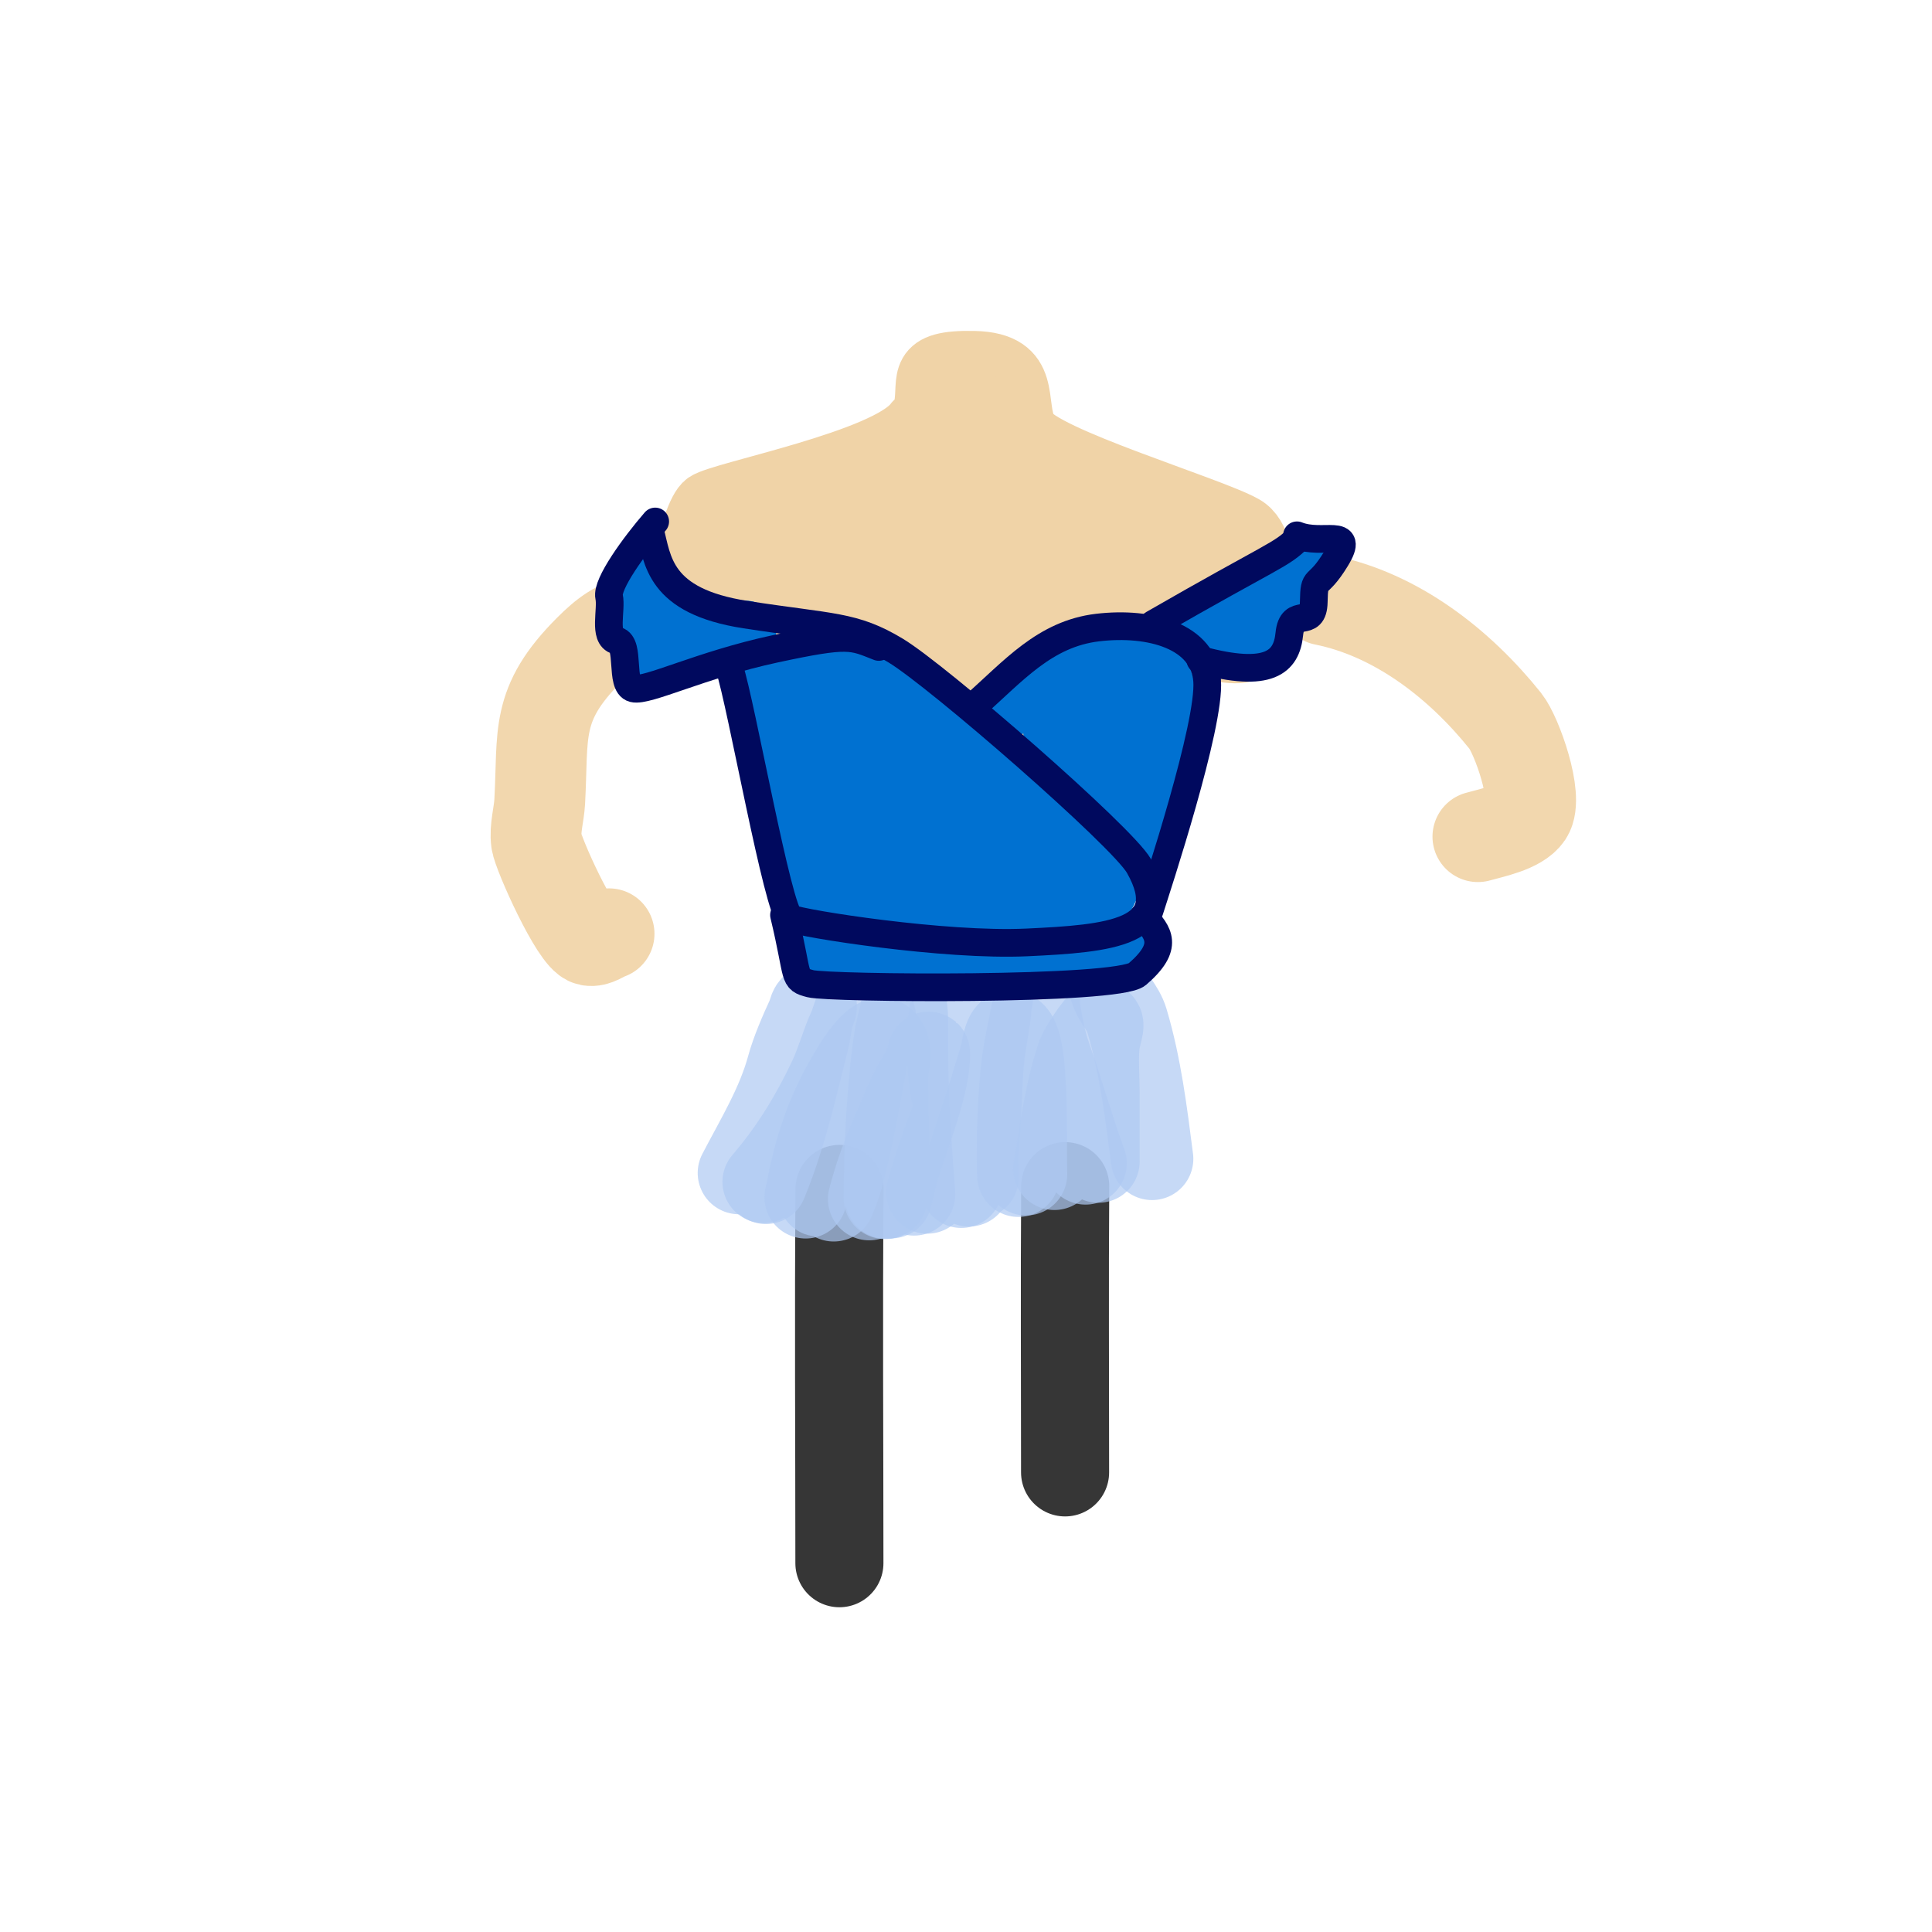
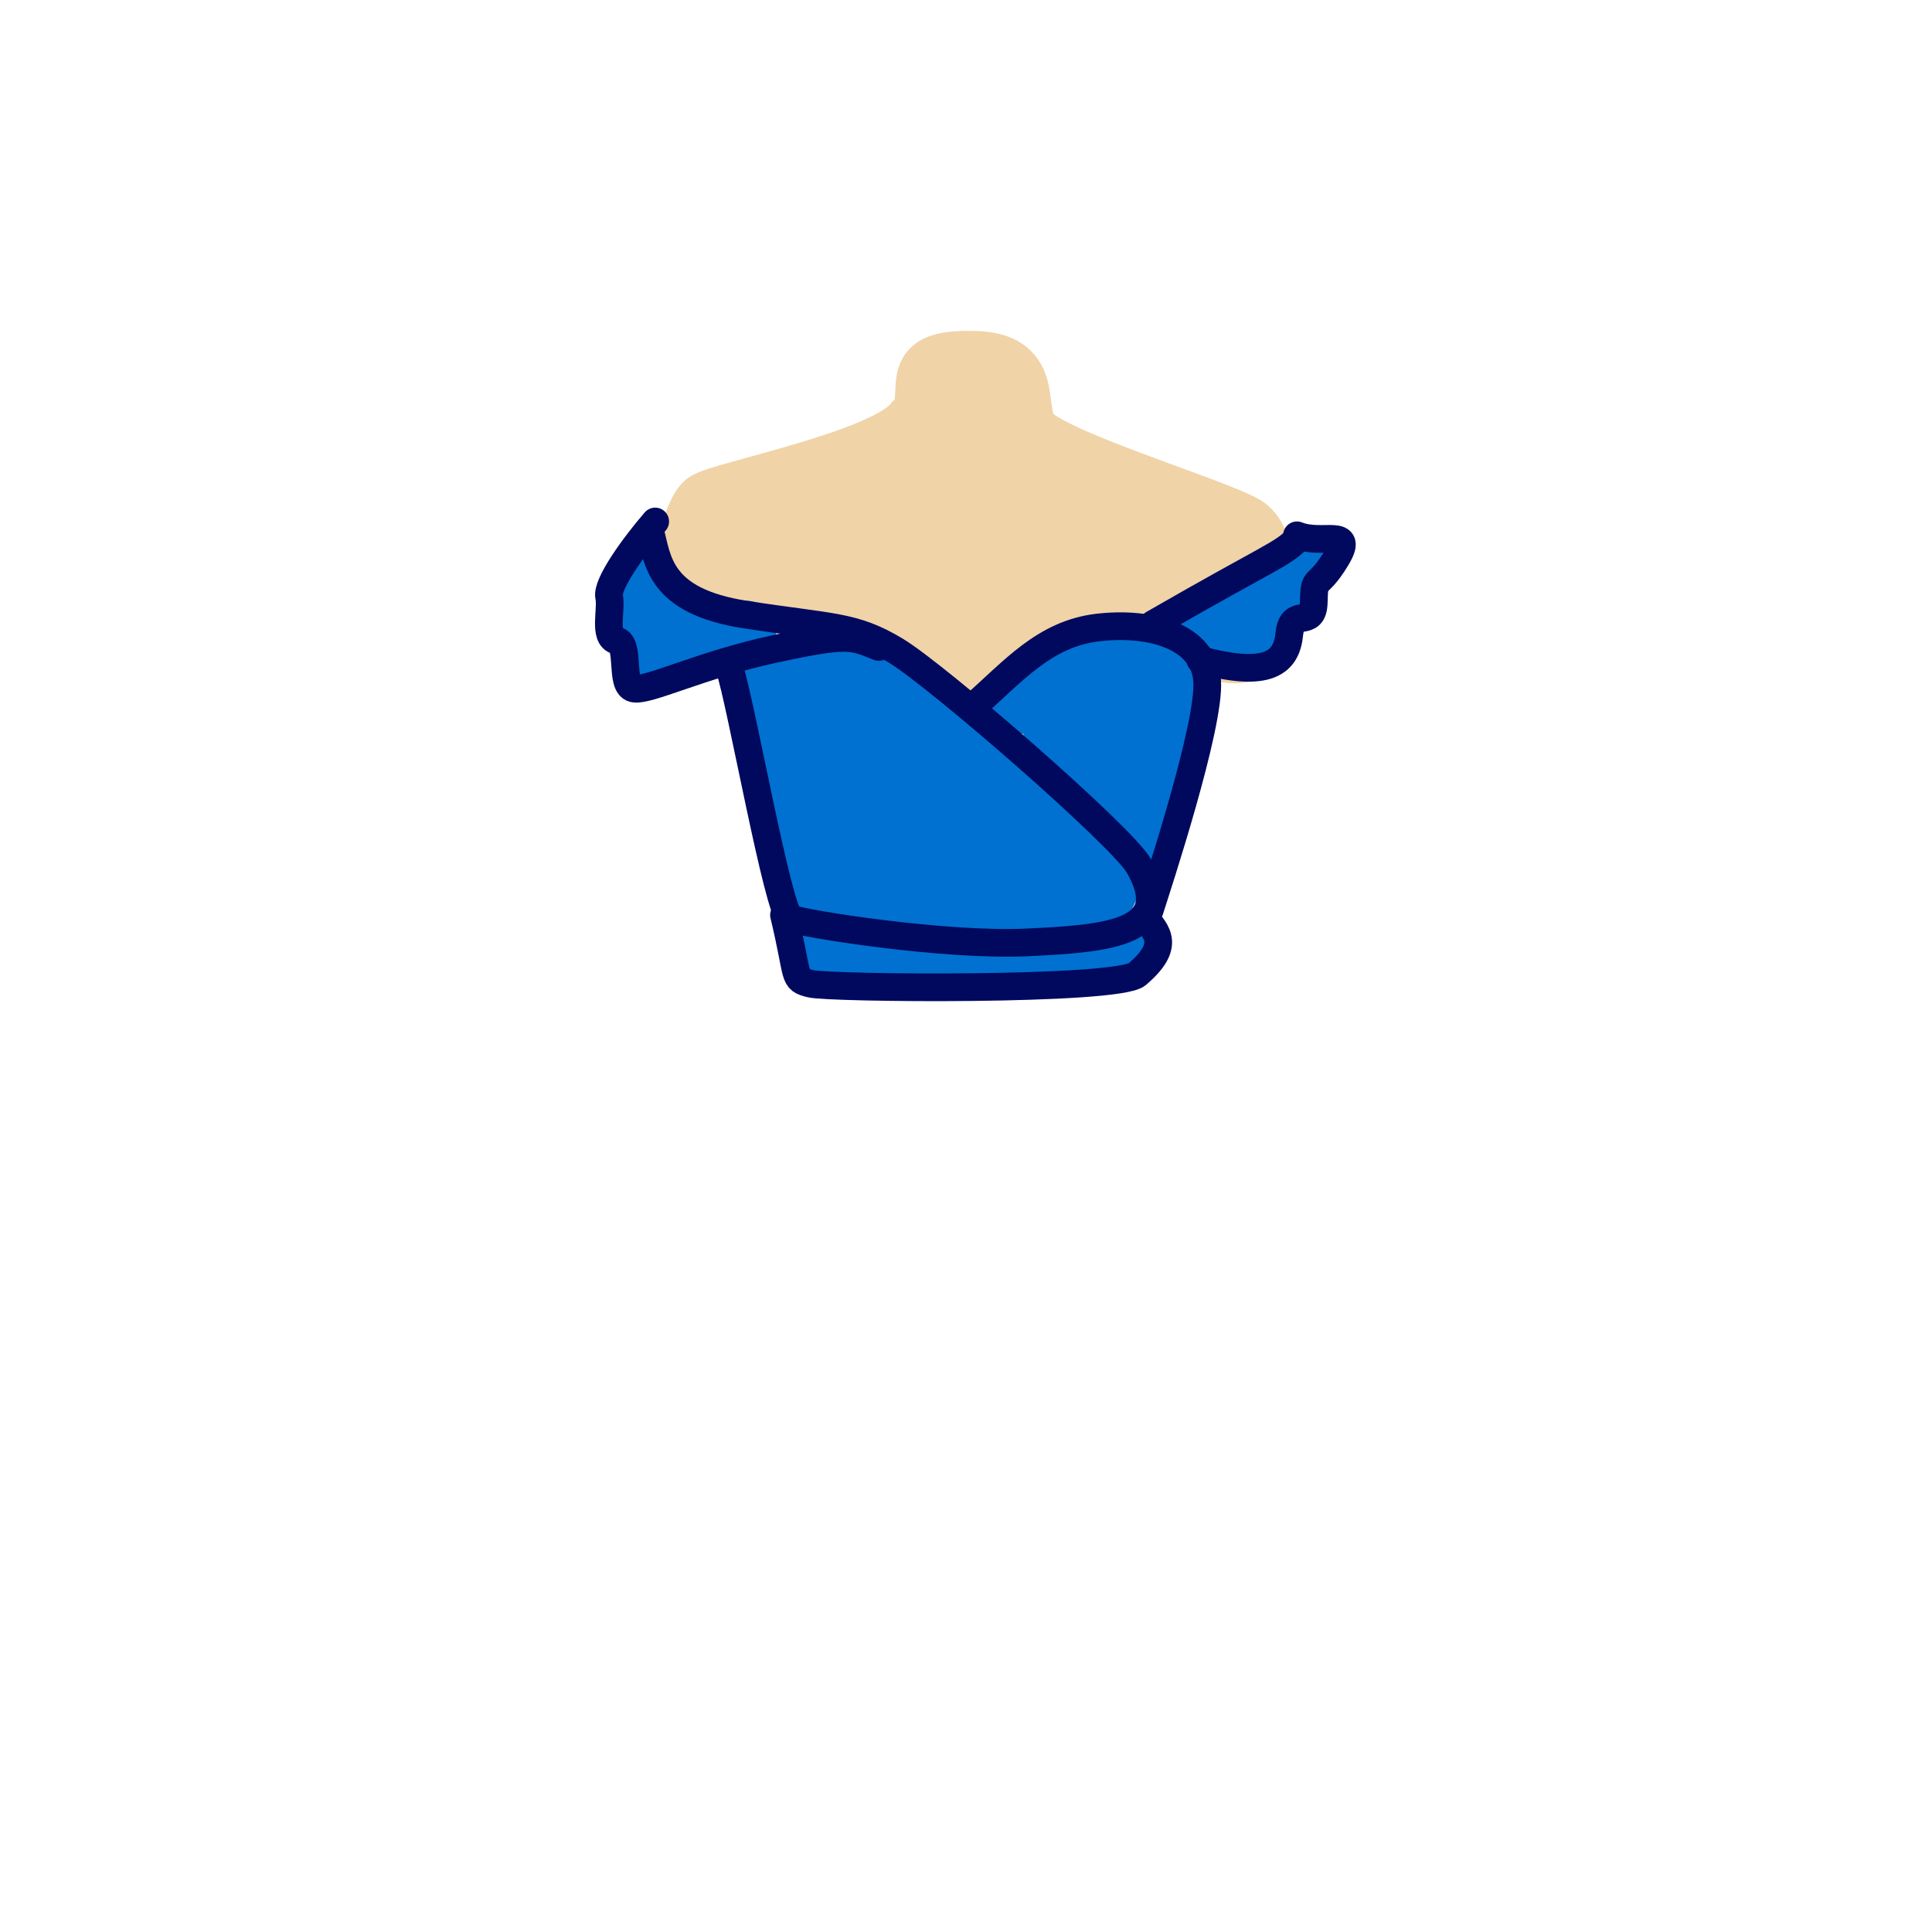
<svg xmlns="http://www.w3.org/2000/svg" version="1.1" width="702" height="702">
-   <g fill="none" fill-rule="nonzero" stroke="none" stroke-width="none" stroke-linecap="round" stroke-linejoin="round" stroke-miterlimit="none" stroke-dasharray="" stroke-dashoffset="0" font-family="none" font-weight="none" font-size="none" text-anchor="none" style="mix-blend-mode: normal">
-     <path d="M387.05,431c-0.248,34.664 -0.05,69.335 -0.05,104" data-paper-data="{&quot;fixed&quot;:true}" stroke="#363636" stroke-width="32" vector-effect="non-scaling-stroke" stroke-miterlimit="10" />
-     <path d="M305.05,432c-0.378,45.328 -0.05,90.671 -0.05,136" data-paper-data="{&quot;fixed&quot;:true}" stroke="#363636" stroke-width="32" vector-effect="non-scaling-stroke" stroke-miterlimit="10" />
-     <path d="M403.138,357.308c0.952,6.016 4.747,8.173 6.36,13.6c4.91,16.516 6.932,33.343 9.104,50.142" data-paper-data="{&quot;fixed&quot;:true}" stroke-opacity="0.7" stroke="#aecaf2" stroke-width="30" vector-effect="non-scaling-stroke" stroke-miterlimit="10" />
-     <path d="M268.509,426.202c6.574,-12.617 14.042,-24.756 17.789,-38.494c1.614,-5.92 4.649,-12.872 7.2,-18.4c0.652,-1.412 0.845,-4 2.4,-4c1.36,0 -0.549,2.664 -0.8,4c-0.549,2.93 -0.877,5.908 -1.6,8.8c-1.32,5.279 -2.68,10.721 -4,16c-3.022,12.088 -6.442,24.169 -11.18,35.651" data-paper-data="{&quot;fixed&quot;:true}" stroke-opacity="0.7" stroke="#aecaf2" stroke-width="30" vector-effect="non-scaling-stroke" stroke-miterlimit="10" />
-     <path d="M277.51,429.429c0.253,-0.293 0.515,-0.599 0.788,-0.921c9.451,-11.17 16.957,-23.534 23.2,-36.8c2.811,-5.972 4.427,-12.392 7.2,-18.4c0.851,-1.844 2.4,-7.631 2.4,-5.6c0,7.435 -3.967,15.323 -5.6,22.4c-1.85,8.018 -3.091,16.62 -4,24.8c-0.393,3.536 -1.464,6.968 -2.4,10.4c-0.427,1.565 -0.51,3.204 -0.8,4.8c-0.243,1.338 -0.37,5.29 -0.8,4c-4.891,-14.674 4.313,-33.982 9.6,-47.2c2.205,-5.514 4.529,-9.858 7.2,-15.2c0.8,-1.6 1.135,-6.065 2.4,-4.8c3.38,3.38 -1.079,14.088 -1.6,16.8c-2.943,15.304 -5.289,30.51 -9.6,45.6c-0.211,0.74 -1.189,3.525 -2.552,6.797" data-paper-data="{&quot;fixed&quot;:true}" stroke-opacity="0.7" stroke="#aecaf2" stroke-width="30" vector-effect="non-scaling-stroke" stroke-miterlimit="10" />
-     <path d="M292.748,435.017c0.347,-1.586 0.656,-2.81 0.75,-3.309c3.032,-16.171 7.967,-29.867 16.8,-44c0.382,-0.611 7.855,-12.945 11.2,-9.6c3.211,3.211 0.8,9.059 0.8,13.6c0,14.374 1.043,29.089 -0.236,43.444" data-paper-data="{&quot;fixed&quot;:true}" stroke-opacity="0.7" stroke="#aecaf2" stroke-width="30" vector-effect="non-scaling-stroke" stroke-miterlimit="10" />
-     <path d="M321.516,435.205c0.127,-18.055 0.938,-35.95 3.182,-53.897c0.506,-4.048 1.228,-8.093 2.4,-12c0.413,-1.375 0.238,-4.454 1.6,-4c1.069,0.356 0.8,8.286 0.8,12.8c0,17.924 0.976,35.005 2.4,52.8c0.081,1.016 0.147,2.033 0.202,3.051" data-paper-data="{&quot;fixed&quot;:true}" stroke-opacity="0.7" stroke="#aecaf2" stroke-width="30" vector-effect="non-scaling-stroke" stroke-miterlimit="10" />
-     <path d="M336.921,433.258c4.266,-16.072 11.333,-32.218 16.577,-47.95c0.575,-1.726 6.025,-23.812 6.4,-24c1.193,-0.596 0.089,2.67 0,4c-0.376,5.644 -1.698,11.187 -2.4,16.8c-1.073,8.585 -1.168,17.757 -1.6,26.4c-0.174,3.473 -0.485,6.937 -0.8,10.4c-0.145,1.593 0,3.2 0,4.8c0,1.333 0.219,5.315 0,4c-2.6,-15.599 -2.695,-31.537 -4,-47.2c-0.467,-5.606 -1.199,-11.189 -1.6,-16.8c-0.097,-1.356 -0.665,-2.647 -0.8,-4c-0.133,-1.327 0.596,-5.193 0,-4c-4.916,9.833 -4.86,28.411 -3.2,39.2c1.413,9.186 6.676,16.975 7.2,26.4c0.204,3.668 -0.042,6.589 -0.615,9.356" data-paper-data="{&quot;fixed&quot;:true}" stroke-opacity="0.7" stroke="#aecaf2" stroke-width="30" vector-effect="non-scaling-stroke" stroke-miterlimit="10" />
-     <path d="M349.295,431.177c2.949,-13.631 8.27,-26.895 12.203,-40.268c0.786,-2.671 1.683,-5.31 2.4,-8c0.269,-1.007 1.057,-8 3.2,-8c3.264,0 4.358,8.517 4.8,13.6c0.889,10.218 0.8,20.952 0.8,31.2c0,2.31 0.046,4.621 0.089,6.932" data-paper-data="{&quot;fixed&quot;:true}" stroke-opacity="0.7" stroke="#aecaf2" stroke-width="30" vector-effect="non-scaling-stroke" stroke-miterlimit="10" />
-     <path d="M370.052,427.178c-0.569,-14.824 0.498,-33.233 1.846,-42.67c0.614,-4.297 1.588,-8.536 2.4,-12.8c0.262,-1.375 1.738,-9.159 2.4,-9.6c1.131,-0.754 0.588,2.657 0.8,4c0.938,5.943 1.998,11.927 4,17.6c4.562,12.927 8.212,26.104 12.929,38.989" data-paper-data="{&quot;fixed&quot;:true}" stroke-opacity="0.7" stroke="#aecaf2" stroke-width="30" vector-effect="non-scaling-stroke" stroke-miterlimit="10" />
-     <path d="M399.098,422.033c0,-8.242 0,-16.483 0,-24.725c0,-5.776 -0.523,-11.85 0,-17.6c0.315,-3.468 2.401,-8 0.8,-8c-1.438,0 -7.521,9.832 -8,11.2c-4.734,13.525 -6.324,27.737 -8.796,41.756" data-paper-data="{&quot;fixed&quot;:true}" stroke-opacity="0.7" stroke="#aecaf2" stroke-width="30" vector-effect="non-scaling-stroke" stroke-miterlimit="10" />
-     <path d="M315.831,435.677c2.177,-8.349 5.098,-16.34 8.067,-23.169c3.065,-7.05 5.723,-14.153 9.6,-20.8c0.783,-1.343 1.757,-2.584 2.4,-4c0.698,-1.535 1.6,-6.487 1.6,-4.8c0,12.828 -8.695,32.131 -12,44.8c-0.628,2.409 -1.226,4.833 -1.747,7.271" data-paper-data="{&quot;fixed&quot;:true}" stroke-opacity="0.7" stroke="#aecaf2" stroke-width="30" vector-effect="non-scaling-stroke" stroke-miterlimit="10" />
-     <path d="M481.05,218c26.416,5.31 49.389,23.298 65.95,44c4.029,5.037 12.181,27.729 8,34c-3.147,4.72 -13.146,6.613 -18,8" data-paper-data="{&quot;fixed&quot;:true}" stroke="#f2d7ae" stroke-width="33" vector-effect="non-scaling-stroke" stroke-miterlimit="10" />
-     <path d="M232.167,225.294c-7.677,1.52 -12.372,5.112 -18.06,10.8c-19.88,19.88 -16.625,30.456 -18,55.2c-0.267,4.809 -1.823,9.624 -1.2,14.4c0.582,4.459 14.308,35.022 19.2,36c2.481,0.496 4.8,-1.6 7.2,-2.4" data-paper-data="{&quot;fixed&quot;:true}" stroke="#f2d7ae" stroke-width="33" vector-effect="non-scaling-stroke" stroke-miterlimit="10" />
-     <path d="M332.637,153.629c-10.174,13.899 -70.373,25.321 -76.044,29.272c-5.584,3.89 -13.075,40.317 -6.344,46.335c6.731,6.018 32.728,-7.351 49.892,7.288c40.929,34.91 52.236,73.138 104.752,-5.21c4.778,-4.943 44.282,9.416 47.825,4.61c3.542,-4.805 11.396,-37.724 -0.875,-44.657c-12.268,-6.933 -73.922,-25.165 -78.866,-34.783c-4.943,-9.619 1.975,-24.398 -18.983,-24.881c-20.96,-0.483 -16.114,6.038 -17.84,16.117" data-paper-data="{&quot;fixed&quot;:true}" id="path25603-0 1" stroke="#f0d3a7" stroke-width="22.704" stroke-miterlimit="4" />
-     <path d="M351.899,159.728c-0.929,18.327 -79.371,26.006 -71.032,50.206c62.799,6.79 61.621,87.007 119.215,23.486c6.444,-7.22 26.97,-17.759 25.254,-20.229c-1.714,-2.47 -73.255,-37.152 -71,-41.561" data-paper-data="{&quot;fixed&quot;:true}" id="path25656-6 1" stroke="#f0d3a7" stroke-width="49.772" stroke-miterlimit="4" />
-     <path d="M349.988,216.264c-20.45,14.306 -11.506,60.66 -7.07,61.087c4.434,0.428 15.507,-49.413 15.967,-56.517c0.461,-7.104 -31.494,2.833 -30.836,7.283" data-paper-data="{&quot;fixed&quot;:true}" id="path25660-5 1" stroke="#f0d3a7" stroke-width="89.247" stroke-miterlimit="4" />
-     <path d="M232.427,209.822c-2.484,14.667 -2.542,29.418 0.705,29.062c3.247,-0.356 -1.047,-17.668 4.266,-18.292c5.312,-0.624 2.531,16.716 5.77,14.893c3.238,-1.822 -0.521,-14.448 6.169,-9.745c6.691,4.703 6.683,12.885 13.791,7.007c7.109,-5.877 7.651,-6.363 9.961,-4.284" data-paper-data="{&quot;fixed&quot;:true}" id="path27328-4 1" stroke="#0071d1" stroke-width="18.192" stroke-miterlimit="4" />
-     <path d="M271.549,246.783c51.705,-4.807 46.535,-4.947 61.013,7.962c10.293,9.178 76.22,57.786 73.075,65.833c-3.145,8.047 -4.913,15.353 -33.724,12.544c-28.811,-2.808 -73.595,-2.225 -75.578,-8.978c-1.982,-6.753 -18.959,-68.221 -16.138,-67.984c2.821,0.237 35.444,3.075 44.341,10.524c8.897,7.449 66.863,48.201 64.071,51.052c-2.792,2.852 -73.247,4.036 -77.557,-0.236c-4.31,-4.272 -20.844,-38.336 -14.694,-43.946c6.15,-5.61 65.901,36.2 64.459,36.2c-1.443,0 -33.489,0.158 -38.631,-2.178c-5.143,-2.336 -11.073,-12.633 -9.249,-17.199c1.825,-4.917 12.244,12.83 16.214,10.939" data-paper-data="{&quot;fixed&quot;:true}" id="path27330-7 1" stroke="#0071d1" stroke-width="18.192" stroke-miterlimit="4" />
-     <path d="M368.349,258.154c21.076,-16.855 38.6,-21.013 50.021,-17.619c17.175,5.104 -0.085,62.137 -2.916,63.643c-2.805,1.492 -32.655,-33.542 -34.448,-37.489c-1.793,-3.947 26.213,-21.076 27.224,-16.194c1.01,4.882 3.7,32.554 0.883,30.956c-2.817,-1.598 -19.388,-11.66 -13.317,-16.73c6.071,-5.071 4.628,-2.59 5.669,1.206" data-paper-data="{&quot;fixed&quot;:true}" id="path27332-6 1" stroke="#0071d1" stroke-width="18.192" stroke-miterlimit="4" />
-     <path d="M436.199,225.07c30.043,-15.907 37.338,-26.432 35.512,-21.504c-1.827,4.929 -5.984,13.083 -9.036,15.072c-3.052,1.989 -0.017,11.105 -6.05,11.851c-6.034,0.746 -18.836,1.104 -14.915,-2.269c3.921,-3.374 9.029,-0.246 12.983,-4.692" data-paper-data="{&quot;fixed&quot;:true}" id="path27334-5 1" stroke="#0071d1" stroke-width="18.192" stroke-miterlimit="4" />
-     <path d="M295.064,345.216c36.88,3.736 60.642,5.584 74.554,4.491c13.912,-1.092 35.112,-1.591 41.553,-4.832" data-paper-data="{&quot;fixed&quot;:true}" id="path27336-6 1" stroke="#0071d1" stroke-width="18.192" stroke-miterlimit="4" />
-     <path d="M236.171,192.751c2.859,10.68 3.044,25.67 34.682,30.565c31.639,4.894 39.191,3.805 54.572,13.06c15.381,9.255 82.346,67.57 88.414,78.27c13.787,24.309 -10.696,26.38 -40.733,27.786c-29.865,1.395 -81.489,-6.777 -85.928,-8.753c-4.441,-1.975 -17.981,-78.712 -22.139,-90.951" data-paper-data="{&quot;fixed&quot;:true}" id="path553-6-9 1" stroke="#00095e" stroke-width="10.066" stroke-miterlimit="4" />
-     <path d="M238.068,189.485c-7.612,8.8 -17.748,22.759 -16.745,27.373c1.007,4.614 -2.178,14.7 2.779,15.906c4.956,1.207 1.096,16.133 6.058,17.386c4.961,1.253 24.363,-8.551 51.394,-14.368c27.031,-5.817 27.961,-4.574 37.767,-0.714" data-paper-data="{&quot;fixed&quot;:true}" id="path555-0-3 1" stroke="#00095e" stroke-width="10.066" stroke-miterlimit="4" />
-     <path d="M354.047,256.377c14.161,-12.503 25.527,-26.07 44.765,-28.348c19.238,-2.278 38.587,3.141 39.802,19.265c1.218,16.125 -18.085,74.657 -20.924,83.58" data-paper-data="{&quot;fixed&quot;:true}" id="path557-6-7 1" stroke="#00095e" stroke-width="10.066" stroke-miterlimit="4" />
-     <path d="M418.975,226.755c44.473,-25.601 46.372,-24.846 52.878,-31.337" data-paper-data="{&quot;fixed&quot;:true}" id="path559-2-4 1" stroke="#00095e" stroke-width="10.066" stroke-miterlimit="4" />
-     <path d="M471.264,194.508c9.386,3.793 21.244,-3.096 14.182,8.523c-7.063,11.619 -7.894,5.495 -8.085,15.655c-0.191,10.161 -7.87,1.506 -8.886,11.715c-1.017,10.211 -7.427,16.113 -32.333,9.391" data-paper-data="{&quot;fixed&quot;:true}" id="path561-6-5 1" stroke="#00095e" stroke-width="10.066" stroke-miterlimit="4" />
-     <path d="M284.87,332.469c5.593,23.379 3.027,23.211 9.584,24.957c6.559,1.744 111.649,2.702 118.784,-3.448c11.828,-10.193 7.635,-15.052 2.294,-20.961" data-paper-data="{&quot;fixed&quot;:true}" id="path563-1-2 1" stroke="#00095e" stroke-width="10.066" stroke-miterlimit="4" />
+   <g fill="none" fill-rule="nonzero" stroke="none" stroke-width="none" stroke-linecap="round" stroke-linejoin="round" stroke-miterlimit="4" stroke-dasharray="" stroke-dashoffset="0" font-family="none" font-weight="none" font-size="none" text-anchor="none" style="mix-blend-mode: normal">
+     <path d="M332.637,153.629c-10.174,13.899 -70.373,25.321 -76.044,29.272c-5.584,3.89 -13.075,40.317 -6.344,46.335c6.731,6.018 32.728,-7.351 49.892,7.288c40.929,34.91 52.236,73.138 104.752,-5.21c4.778,-4.943 44.282,9.416 47.825,4.61c3.542,-4.805 11.396,-37.724 -0.875,-44.657c-12.268,-6.933 -73.922,-25.165 -78.866,-34.783c-4.943,-9.619 1.975,-24.398 -18.983,-24.881c-20.96,-0.483 -16.114,6.038 -17.84,16.117" data-paper-data="{&quot;fixed&quot;:true}" id="path25603-0 1" stroke="#f0d3a7" stroke-width="22.704" />
+     <path d="M351.899,159.728c-0.929,18.327 -79.371,26.006 -71.032,50.206c62.799,6.79 61.621,87.007 119.215,23.486c6.444,-7.22 26.97,-17.759 25.254,-20.229c-1.714,-2.47 -73.255,-37.152 -71,-41.561" data-paper-data="{&quot;fixed&quot;:true}" id="path25656-6 1" stroke="#f0d3a7" stroke-width="49.772" />
+     <path d="M349.988,216.264c-20.45,14.306 -11.506,60.66 -7.07,61.087c4.434,0.428 15.507,-49.413 15.967,-56.517c0.461,-7.104 -31.494,2.833 -30.836,7.283" data-paper-data="{&quot;fixed&quot;:true}" id="path25660-5 1" stroke="#f0d3a7" stroke-width="89.247" />
+     <path d="M232.427,209.822c-2.484,14.667 -2.542,29.418 0.705,29.062c3.247,-0.356 -1.047,-17.668 4.266,-18.292c5.312,-0.624 2.531,16.716 5.77,14.893c3.238,-1.822 -0.521,-14.448 6.169,-9.745c6.691,4.703 6.683,12.885 13.791,7.007c7.109,-5.877 7.651,-6.363 9.961,-4.284" data-paper-data="{&quot;fixed&quot;:true}" id="path27328-4 1" stroke="#0071d1" stroke-width="18.192" />
+     <path d="M271.549,246.783c51.705,-4.807 46.535,-4.947 61.013,7.962c10.293,9.178 76.22,57.786 73.075,65.833c-3.145,8.047 -4.913,15.353 -33.724,12.544c-28.811,-2.808 -73.595,-2.225 -75.578,-8.978c-1.982,-6.753 -18.959,-68.221 -16.138,-67.984c2.821,0.237 35.444,3.075 44.341,10.524c8.897,7.449 66.863,48.201 64.071,51.052c-2.792,2.852 -73.247,4.036 -77.557,-0.236c-4.31,-4.272 -20.844,-38.336 -14.694,-43.946c6.15,-5.61 65.901,36.2 64.459,36.2c-1.443,0 -33.489,0.158 -38.631,-2.178c-5.143,-2.336 -11.073,-12.633 -9.249,-17.199c1.825,-4.917 12.244,12.83 16.214,10.939" data-paper-data="{&quot;fixed&quot;:true}" id="path27330-7 1" stroke="#0071d1" stroke-width="18.192" />
+     <path d="M368.349,258.154c21.076,-16.855 38.6,-21.013 50.021,-17.619c17.175,5.104 -0.085,62.137 -2.916,63.643c-2.805,1.492 -32.655,-33.542 -34.448,-37.489c-1.793,-3.947 26.213,-21.076 27.224,-16.194c1.01,4.882 3.7,32.554 0.883,30.956c-2.817,-1.598 -19.388,-11.66 -13.317,-16.73c6.071,-5.071 4.628,-2.59 5.669,1.206" data-paper-data="{&quot;fixed&quot;:true}" id="path27332-6 1" stroke="#0071d1" stroke-width="18.192" />
+     <path d="M436.199,225.07c30.043,-15.907 37.338,-26.432 35.512,-21.504c-1.827,4.929 -5.984,13.083 -9.036,15.072c-3.052,1.989 -0.017,11.105 -6.05,11.851c-6.034,0.746 -18.836,1.104 -14.915,-2.269c3.921,-3.374 9.029,-0.246 12.983,-4.692" data-paper-data="{&quot;fixed&quot;:true}" id="path27334-5 1" stroke="#0071d1" stroke-width="18.192" />
+     <path d="M295.064,345.216c36.88,3.736 60.642,5.584 74.554,4.491c13.912,-1.092 35.112,-1.591 41.553,-4.832" data-paper-data="{&quot;fixed&quot;:true}" id="path27336-6 1" stroke="#0071d1" stroke-width="18.192" />
+     <path d="M236.171,192.751c2.859,10.68 3.044,25.67 34.682,30.565c31.639,4.894 39.191,3.805 54.572,13.06c15.381,9.255 82.346,67.57 88.414,78.27c13.787,24.309 -10.696,26.38 -40.733,27.786c-29.865,1.395 -81.489,-6.777 -85.928,-8.753c-4.441,-1.975 -17.981,-78.712 -22.139,-90.951" data-paper-data="{&quot;fixed&quot;:true}" id="path553-6-9 1" stroke="#00095e" stroke-width="10.066" />
+     <path d="M238.068,189.485c-7.612,8.8 -17.748,22.759 -16.745,27.373c1.007,4.614 -2.178,14.7 2.779,15.906c4.956,1.207 1.096,16.133 6.058,17.386c4.961,1.253 24.363,-8.551 51.394,-14.368c27.031,-5.817 27.961,-4.574 37.767,-0.714" data-paper-data="{&quot;fixed&quot;:true}" id="path555-0-3 1" stroke="#00095e" stroke-width="10.066" />
+     <path d="M354.047,256.377c14.161,-12.503 25.527,-26.07 44.765,-28.348c19.238,-2.278 38.587,3.141 39.802,19.265c1.218,16.125 -18.085,74.657 -20.924,83.58" data-paper-data="{&quot;fixed&quot;:true}" id="path557-6-7 1" stroke="#00095e" stroke-width="10.066" />
+     <path d="M418.975,226.755c44.473,-25.601 46.372,-24.846 52.878,-31.337" data-paper-data="{&quot;fixed&quot;:true}" id="path559-2-4 1" stroke="#00095e" stroke-width="10.066" />
+     <path d="M471.264,194.508c9.386,3.793 21.244,-3.096 14.182,8.523c-7.063,11.619 -7.894,5.495 -8.085,15.655c-0.191,10.161 -7.87,1.506 -8.886,11.715c-1.017,10.211 -7.427,16.113 -32.333,9.391" data-paper-data="{&quot;fixed&quot;:true}" id="path561-6-5 1" stroke="#00095e" stroke-width="10.066" />
+     <path d="M284.87,332.469c5.593,23.379 3.027,23.211 9.584,24.957c6.559,1.744 111.649,2.702 118.784,-3.448c11.828,-10.193 7.635,-15.052 2.294,-20.961" data-paper-data="{&quot;fixed&quot;:true}" id="path563-1-2 1" stroke="#00095e" stroke-width="10.066" />
  </g>
</svg>
